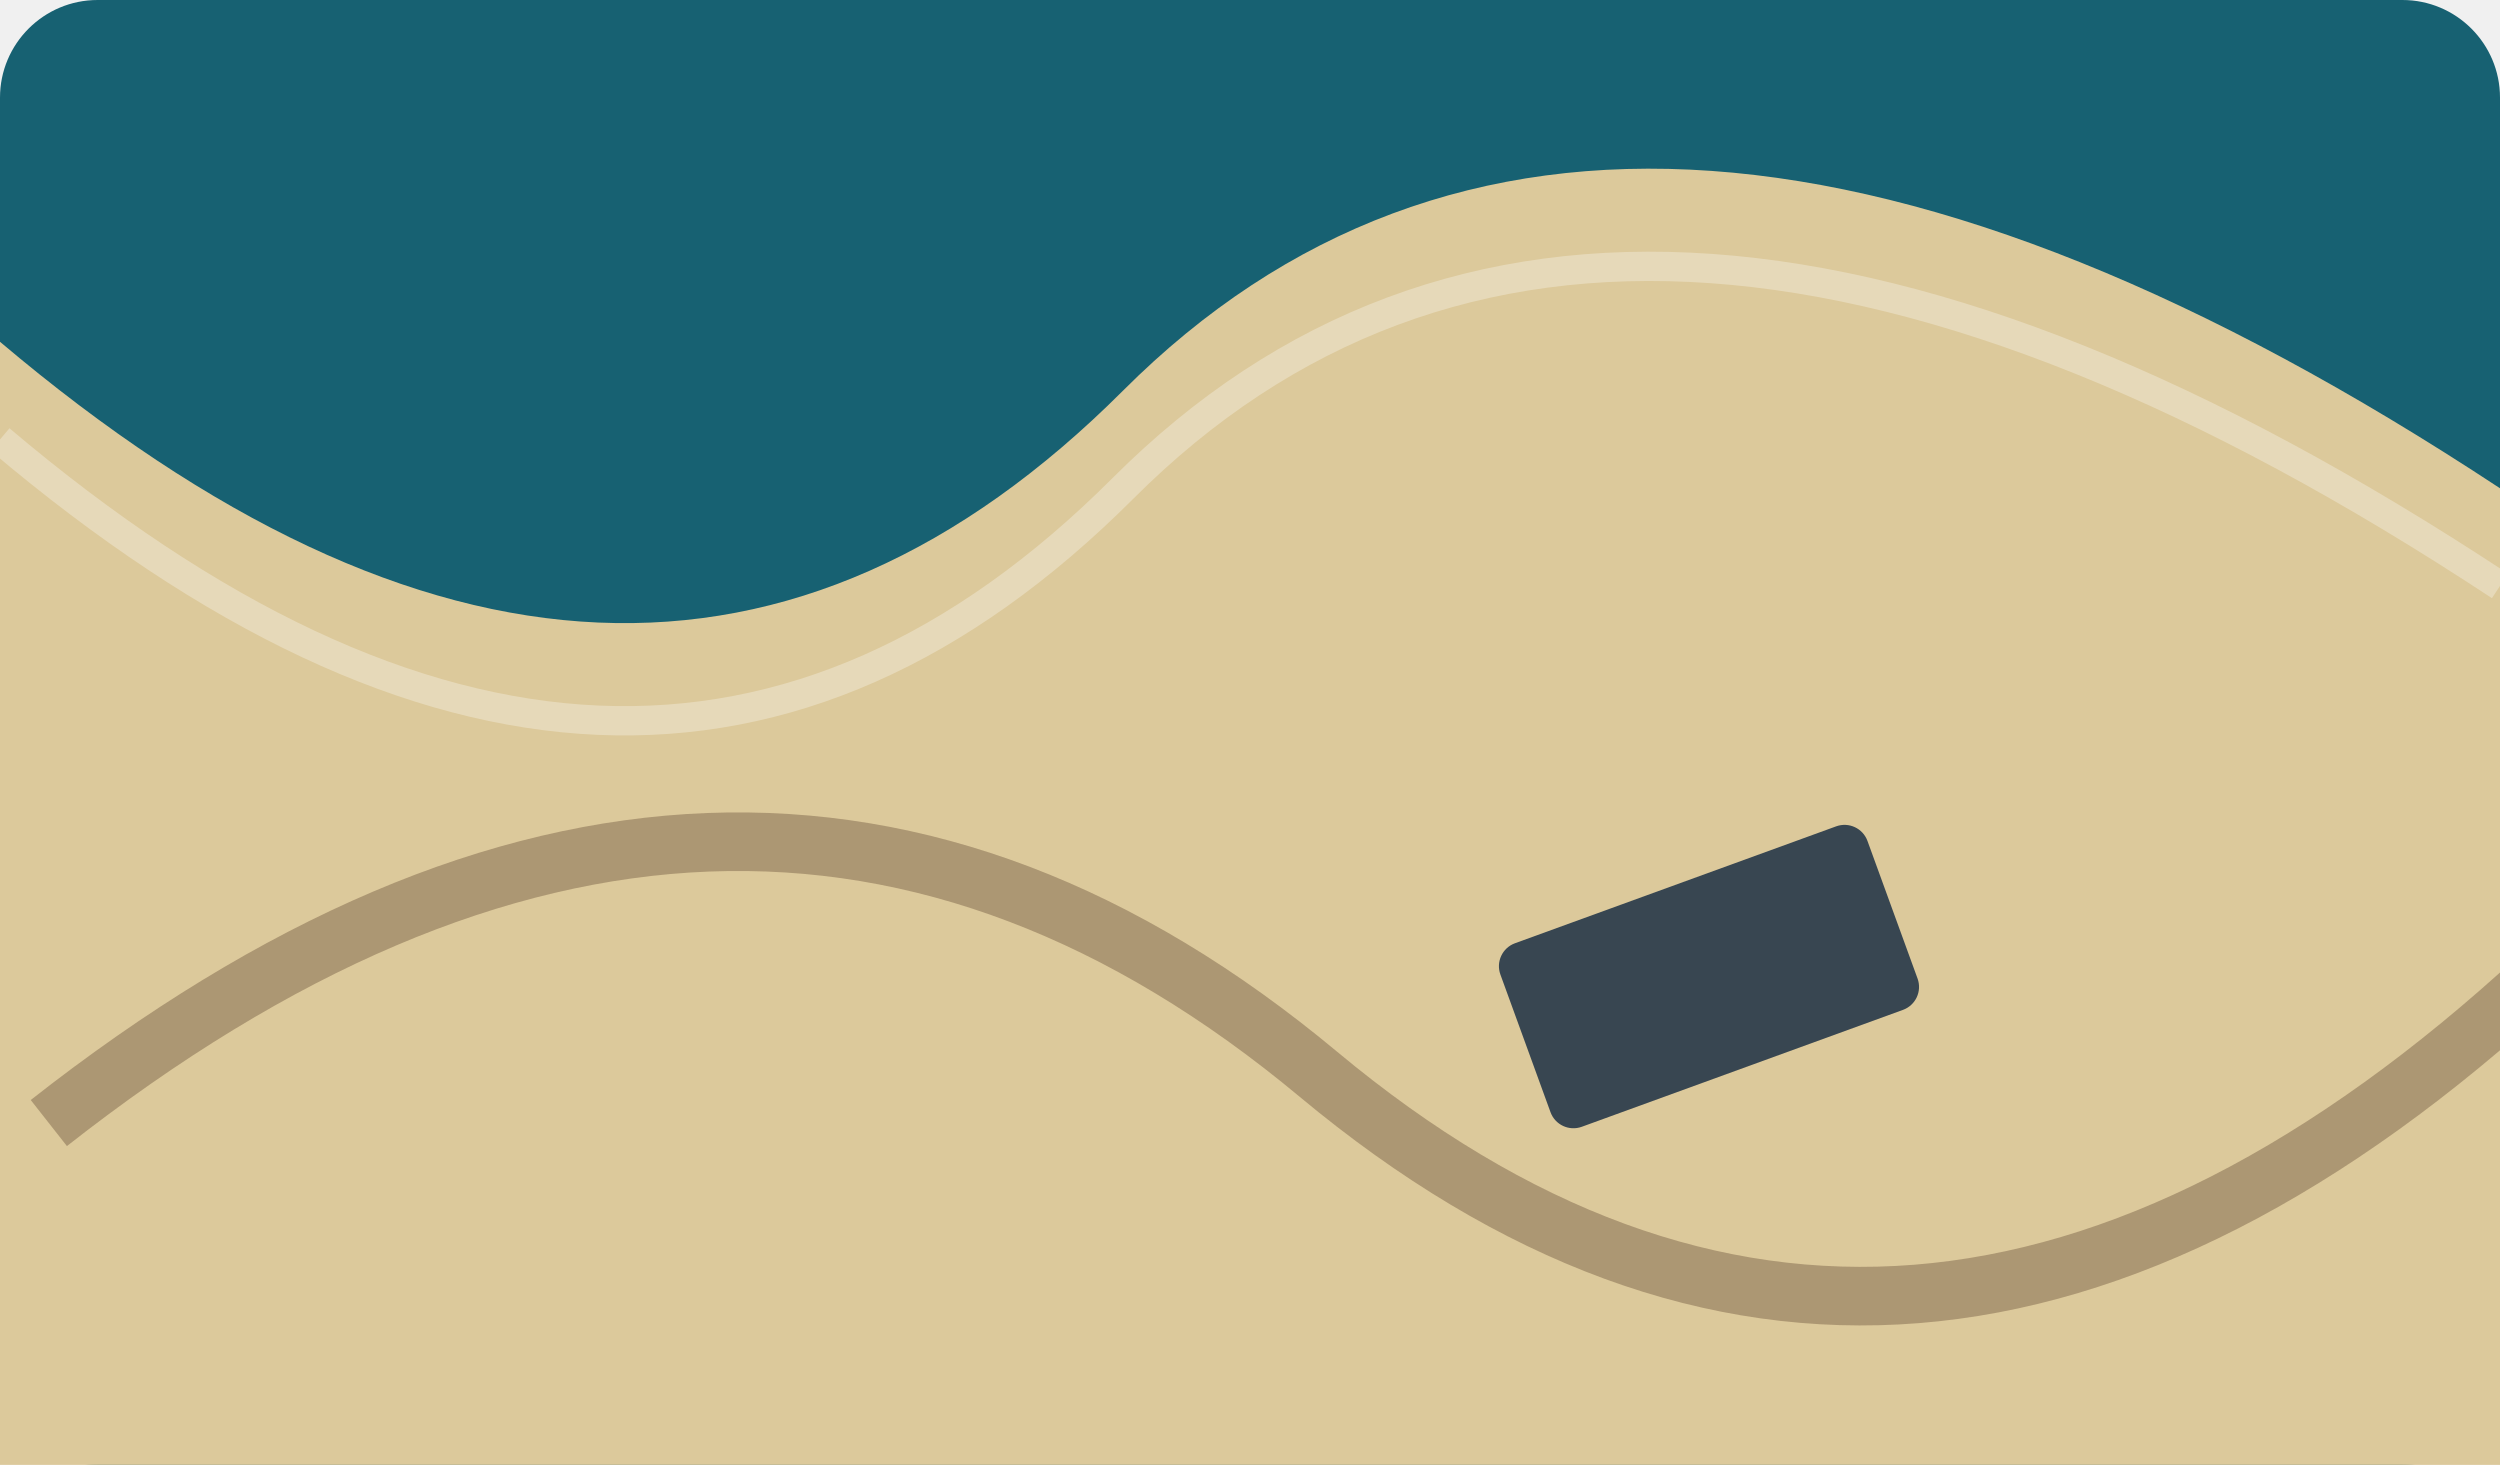
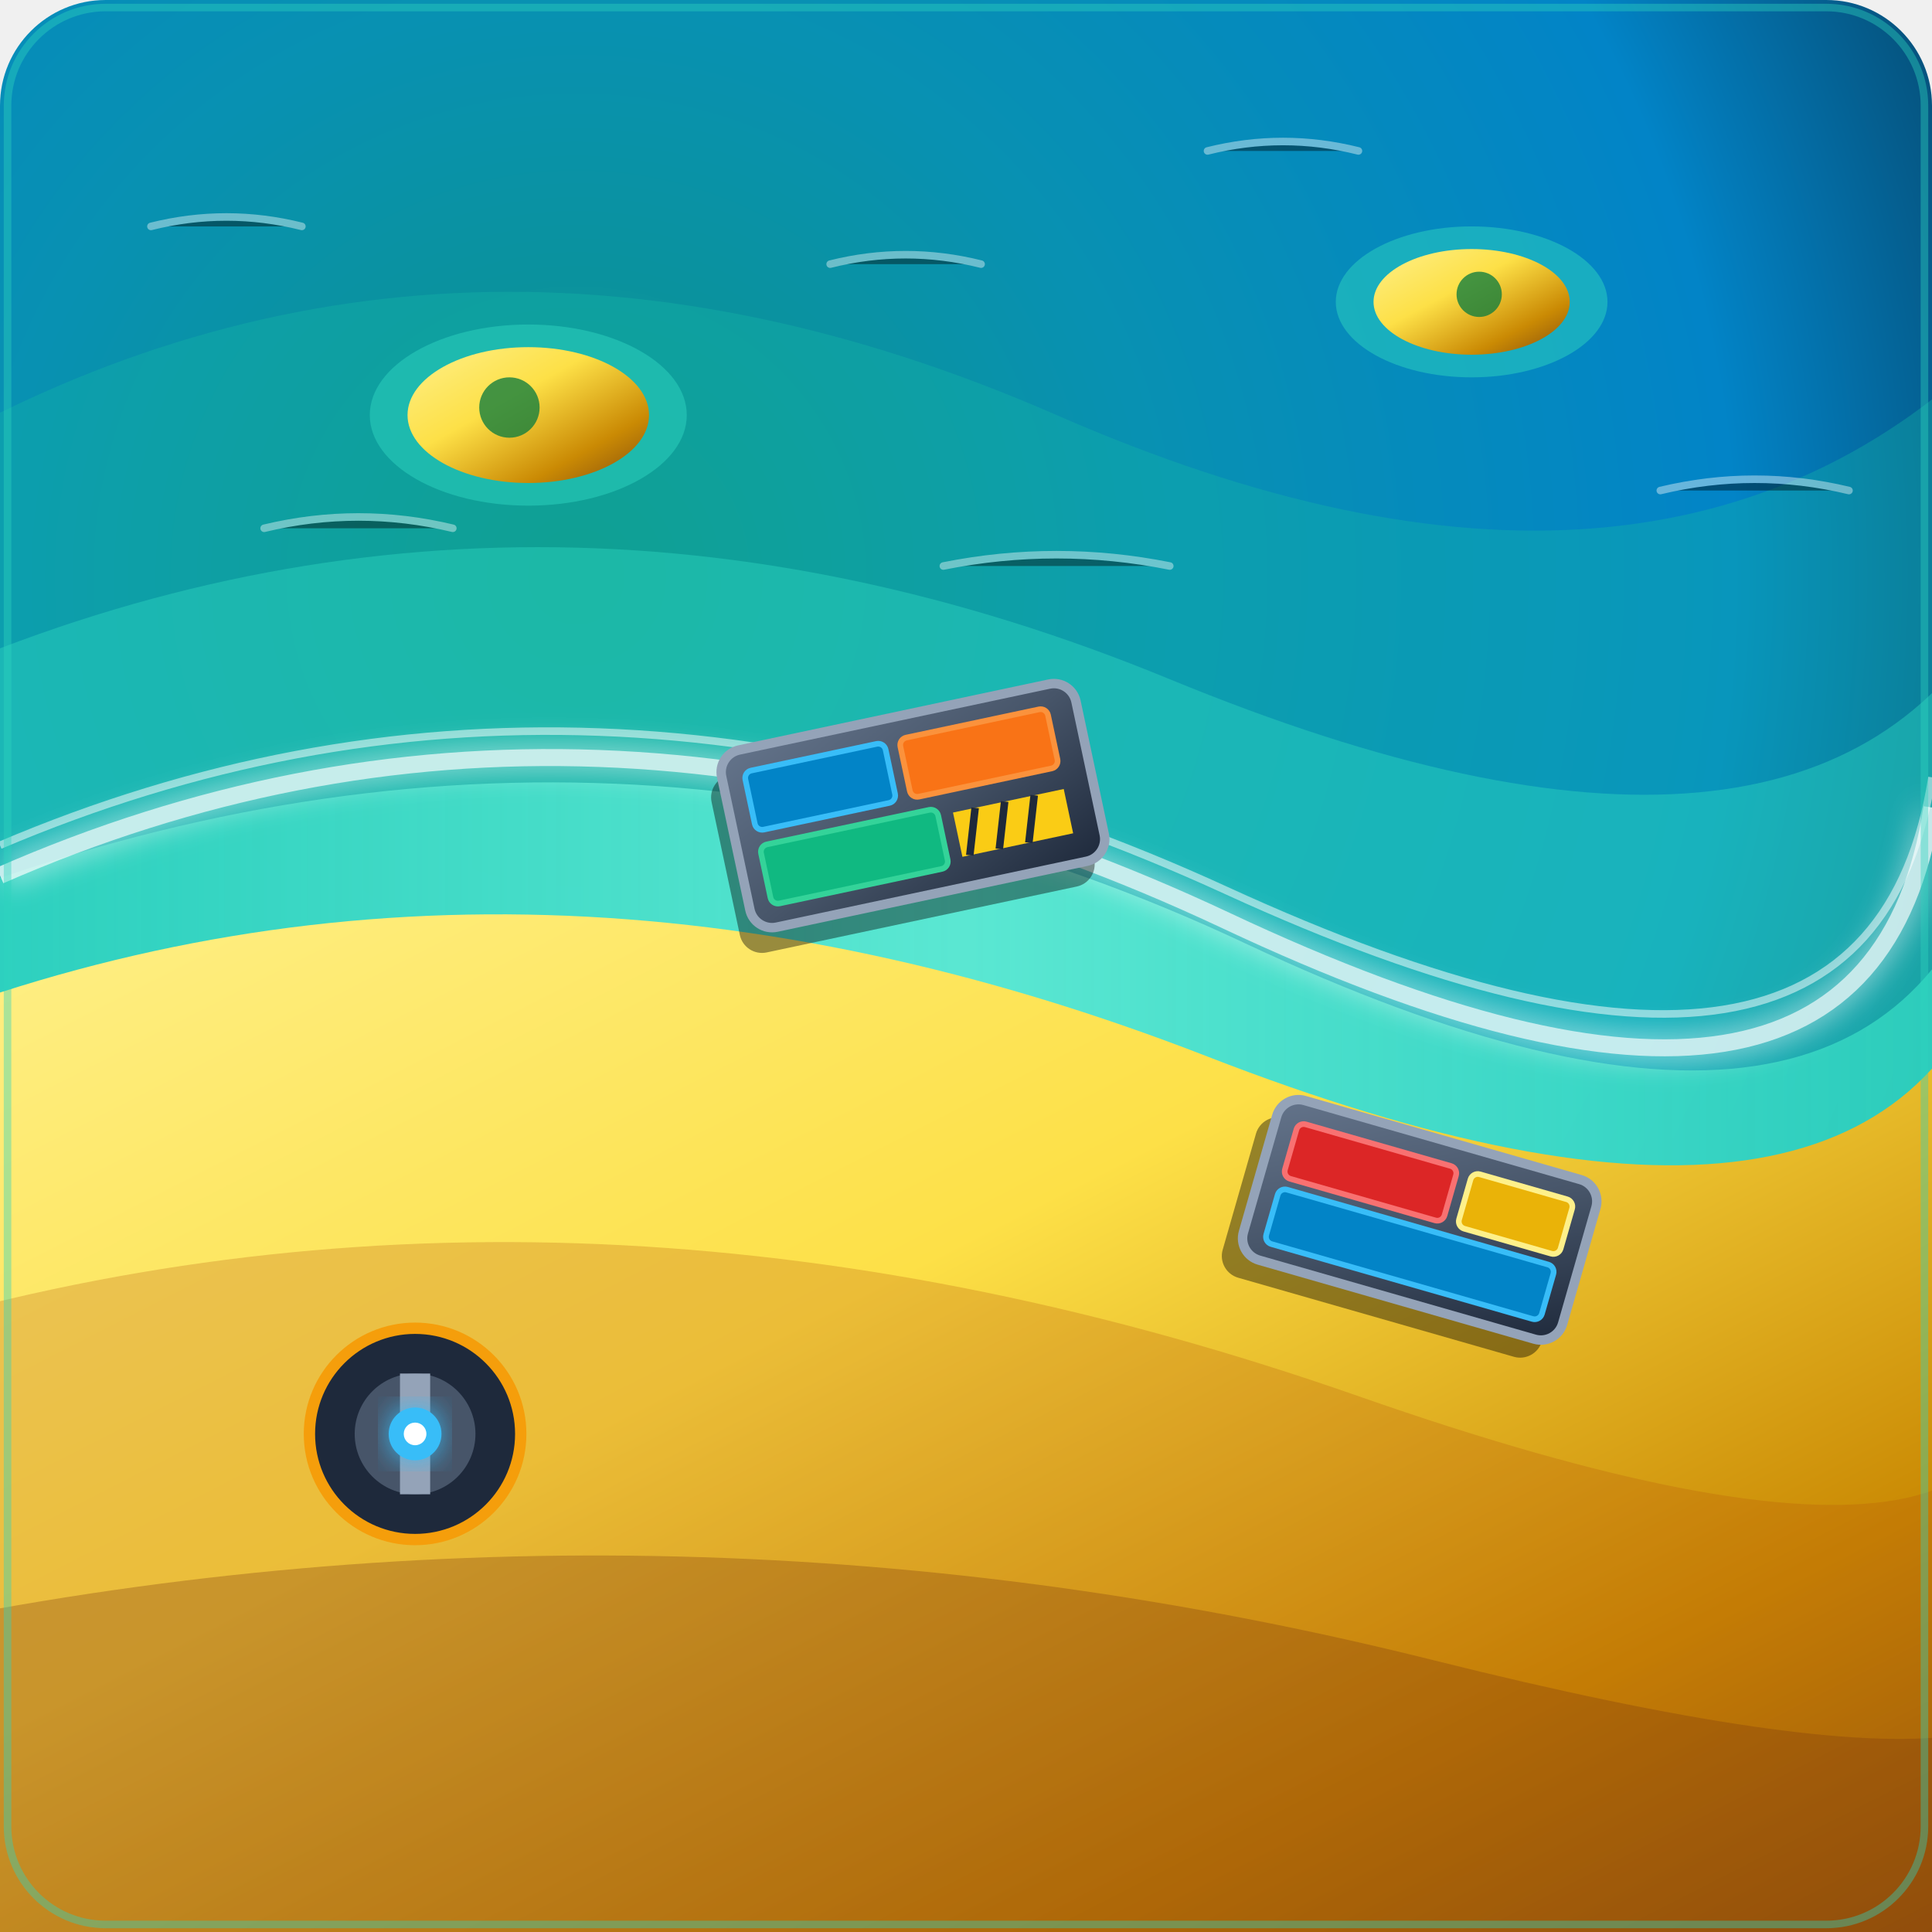
- <svg xmlns="http://www.w3.org/2000/svg" width="512" height="300">
-   <rect width="512" height="300" rx="20" fill="#176172" />
-   <path d="M0 70 Q130 180 230 80 T512 100 L512 300 H0Z" fill="#dcc99b" />
-   <path d="M0 90 Q130 200 230 100 T512 120" fill="none" stroke="#ffffff" opacity=".3" stroke-width="6" />
-   <path d="M10 230 Q150 120 270 220 T520 200" fill="none" stroke="#654c36" opacity=".4" stroke-width="12" />
-   <rect x="310" y="180" width="80" height="40" rx="5" fill="#384651" transform="rotate(-20 350 200)" />
+ <svg xmlns="http://www.w3.org/2000/svg" viewBox="0 0 512 512" width="512" height="512">
+   <defs>
+     <radialGradient id="oceanGrad" cx="30%" cy="30%" r="85%">
+       <stop offset="0%" stop-color="#0d9488" />
+       <stop offset="35%" stop-color="#0891b2" />
+       <stop offset="70%" stop-color="#0284c7" />
+       <stop offset="100%" stop-color="#082f49" />
+     </radialGradient>
+     <linearGradient id="sandGrad" x1="0%" y1="0%" x2="100%" y2="100%">
+       <stop offset="0%" stop-color="#fef08a" />
+       <stop offset="40%" stop-color="#fde047" />
+       <stop offset="75%" stop-color="#ca8a04" />
+       <stop offset="100%" stop-color="#854d0e" />
+     </linearGradient>
+     <linearGradient id="shallowShimmer" x1="0%" y1="0%" x2="100%" y2="0%">
+       <stop offset="0%" stop-color="#2dd4bf" stop-opacity="0.8" />
+       <stop offset="50%" stop-color="#5eead4" stop-opacity="0.95" />
+       <stop offset="100%" stop-color="#2dd4bf" stop-opacity="0.8" />
+     </linearGradient>
+     <linearGradient id="cargoMetal" x1="0%" y1="0%" x2="100%" y2="100%">
+       <stop offset="0%" stop-color="#64748b" />
+       <stop offset="50%" stop-color="#475569" />
+       <stop offset="100%" stop-color="#1e293b" />
+     </linearGradient>
+     <filter id="coastalGlow" x="-20%" y="-20%" width="140%" height="140%">
+       <feGaussianBlur stdDeviation="4" result="blur" />
+       <feMerge>
+         <feMergeNode in="blur" />
+         <feMergeNode in="SourceGraphic" />
+       </feMerge>
+     </filter>
+   </defs>
+   <rect width="512" height="512" rx="28" fill="url(#oceanGrad)" />
+   <path d="M-20,120 Q120,40 280,110 T530,90 L530,530 L-20,530 Z" fill="#14b8a6" opacity="0.35" />
+   <path d="M-20,180 Q140,110 310,180 T530,160 L530,530 L-20,530 Z" fill="#2dd4bf" opacity="0.45" />
+   <path d="M-20,240 Q160,170 330,250 T530,220 L530,530 L-20,530 Z" fill="url(#shallowShimmer)" />
+   <path d="M0,232 Q155,164 325,244 T512,214" fill="none" stroke="#ffffff" stroke-width="4.5" opacity="0.75" filter="url(#coastalGlow)" />
+   <path d="M0,224 Q155,158 325,236 T512,206" fill="none" stroke="#ffffff" stroke-width="2" opacity="0.5" />
+   <path d="M-20,270 Q140,210 320,280 T530,250 L530,530 L-20,530 Z" fill="url(#sandGrad)" />
+   <path d="M-20,350 Q160,300 360,370 T530,340 L530,530 L-20,530 Z" fill="#b45309" opacity="0.25" />
+   <path d="M-20,430 Q180,390 380,440 T530,420 L530,530 L-20,530 Z" fill="#78350f" opacity="0.3" />
+   <ellipse cx="140" cy="110" rx="42" ry="24" fill="#2dd4bf" opacity="0.5" />
+   <ellipse cx="140" cy="110" rx="32" ry="18" fill="url(#sandGrad)" />
+   <circle cx="135" cy="108" r="8" fill="#15803d" opacity="0.8" />
+   <ellipse cx="390" cy="80" rx="36" ry="20" fill="#2dd4bf" opacity="0.5" />
+   <ellipse cx="390" cy="80" rx="26" ry="14" fill="url(#sandGrad)" />
+   <circle cx="392" cy="78" r="6" fill="#15803d" opacity="0.8" />
+   <g stroke="#ffffff" stroke-width="2" opacity="0.4" stroke-linecap="round">
+     <path d="M40,60 Q60,55 80,60" />
+     <path d="M220,70 Q240,65 260,70" />
+     <path d="M320,40 Q340,35 360,40" />
+     <path d="M70,140 Q95,134 120,140" />
+     <path d="M250,150 Q280,144 310,150" />
+     <path d="M440,130 Q465,124 490,130" />
+   </g>
+   <g transform="translate(190, 200) rotate(-12)">
+     <rect x="-4" y="6" width="96" height="48" rx="6" fill="#000000" opacity="0.4" />
+     <rect x="0" y="0" width="96" height="48" rx="6" fill="url(#cargoMetal)" stroke="#94a3b8" stroke-width="2.5" />
+     <rect x="6" y="6" width="38" height="16" rx="2" fill="#0284c7" stroke="#38bdf8" stroke-width="1.5" />
+     <rect x="48" y="6" width="40" height="16" rx="2" fill="#f97316" stroke="#fb923c" stroke-width="1.5" />
+     <rect x="6" y="26" width="48" height="16" rx="2" fill="#10b981" stroke="#34d399" stroke-width="1.5" />
+     <rect x="58" y="28" width="30" height="12" fill="#facc15" />
+     <line x1="64" y1="28" x2="60" y2="40" stroke="#1e293b" stroke-width="2" />
+     <line x1="72" y1="28" x2="68" y2="40" stroke="#1e293b" stroke-width="2" />
+     <line x1="80" y1="28" x2="76" y2="40" stroke="#1e293b" stroke-width="2" />
+   </g>
+   <g transform="translate(340, 290) rotate(16)">
+     <rect x="-4" y="6" width="88" height="44" rx="6" fill="#000000" opacity="0.4" />
+     <rect x="0" y="0" width="88" height="44" rx="6" fill="url(#cargoMetal)" stroke="#94a3b8" stroke-width="2.5" />
+     <rect x="6" y="6" width="44" height="15" rx="2" fill="#dc2626" stroke="#f87171" stroke-width="1.5" />
+     <rect x="54" y="6" width="28" height="15" rx="2" fill="#eab308" stroke="#fef08a" stroke-width="1.5" />
+     <rect x="6" y="24" width="76" height="15" rx="2" fill="#0284c7" stroke="#38bdf8" stroke-width="1.5" />
+   </g>
+   <g transform="translate(90, 360)">
+     <circle cx="20" cy="20" r="28" fill="#1e293b" stroke="#f59e0b" stroke-width="3" />
+     <circle cx="20" cy="20" r="16" fill="#475569" />
+     <rect x="16" y="4" width="8" height="32" fill="#94a3b8" />
+     <circle cx="20" cy="20" r="7" fill="#38bdf8" filter="url(#coastalGlow)" />
+     <circle cx="20" cy="20" r="3" fill="#ffffff" />
+   </g>
+   <rect x="2" y="2" width="508" height="508" rx="26" fill="none" stroke="#2dd4bf" stroke-width="2" opacity="0.4" />
</svg>
